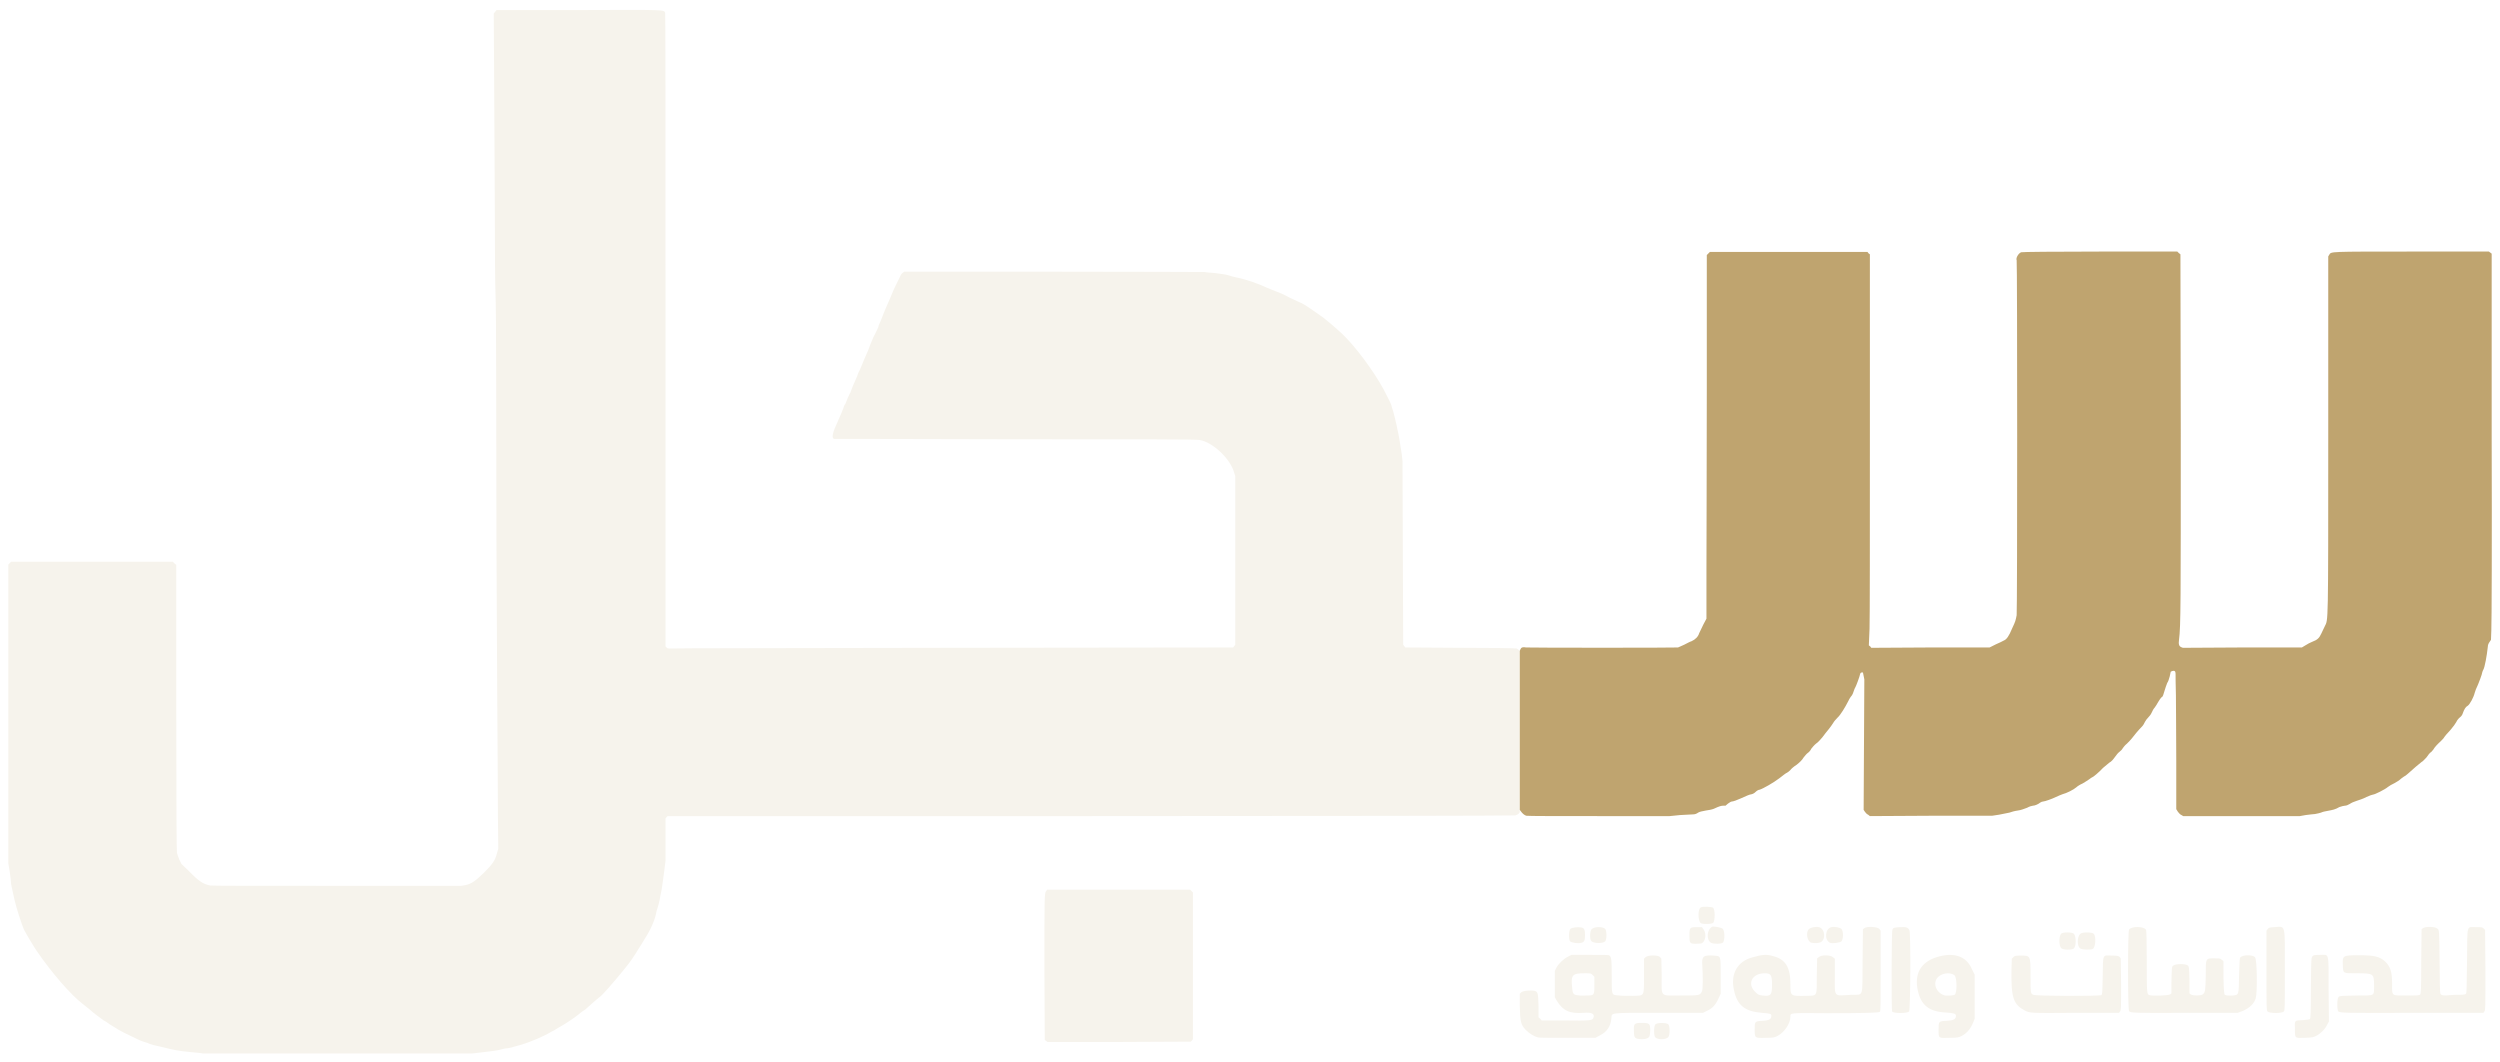
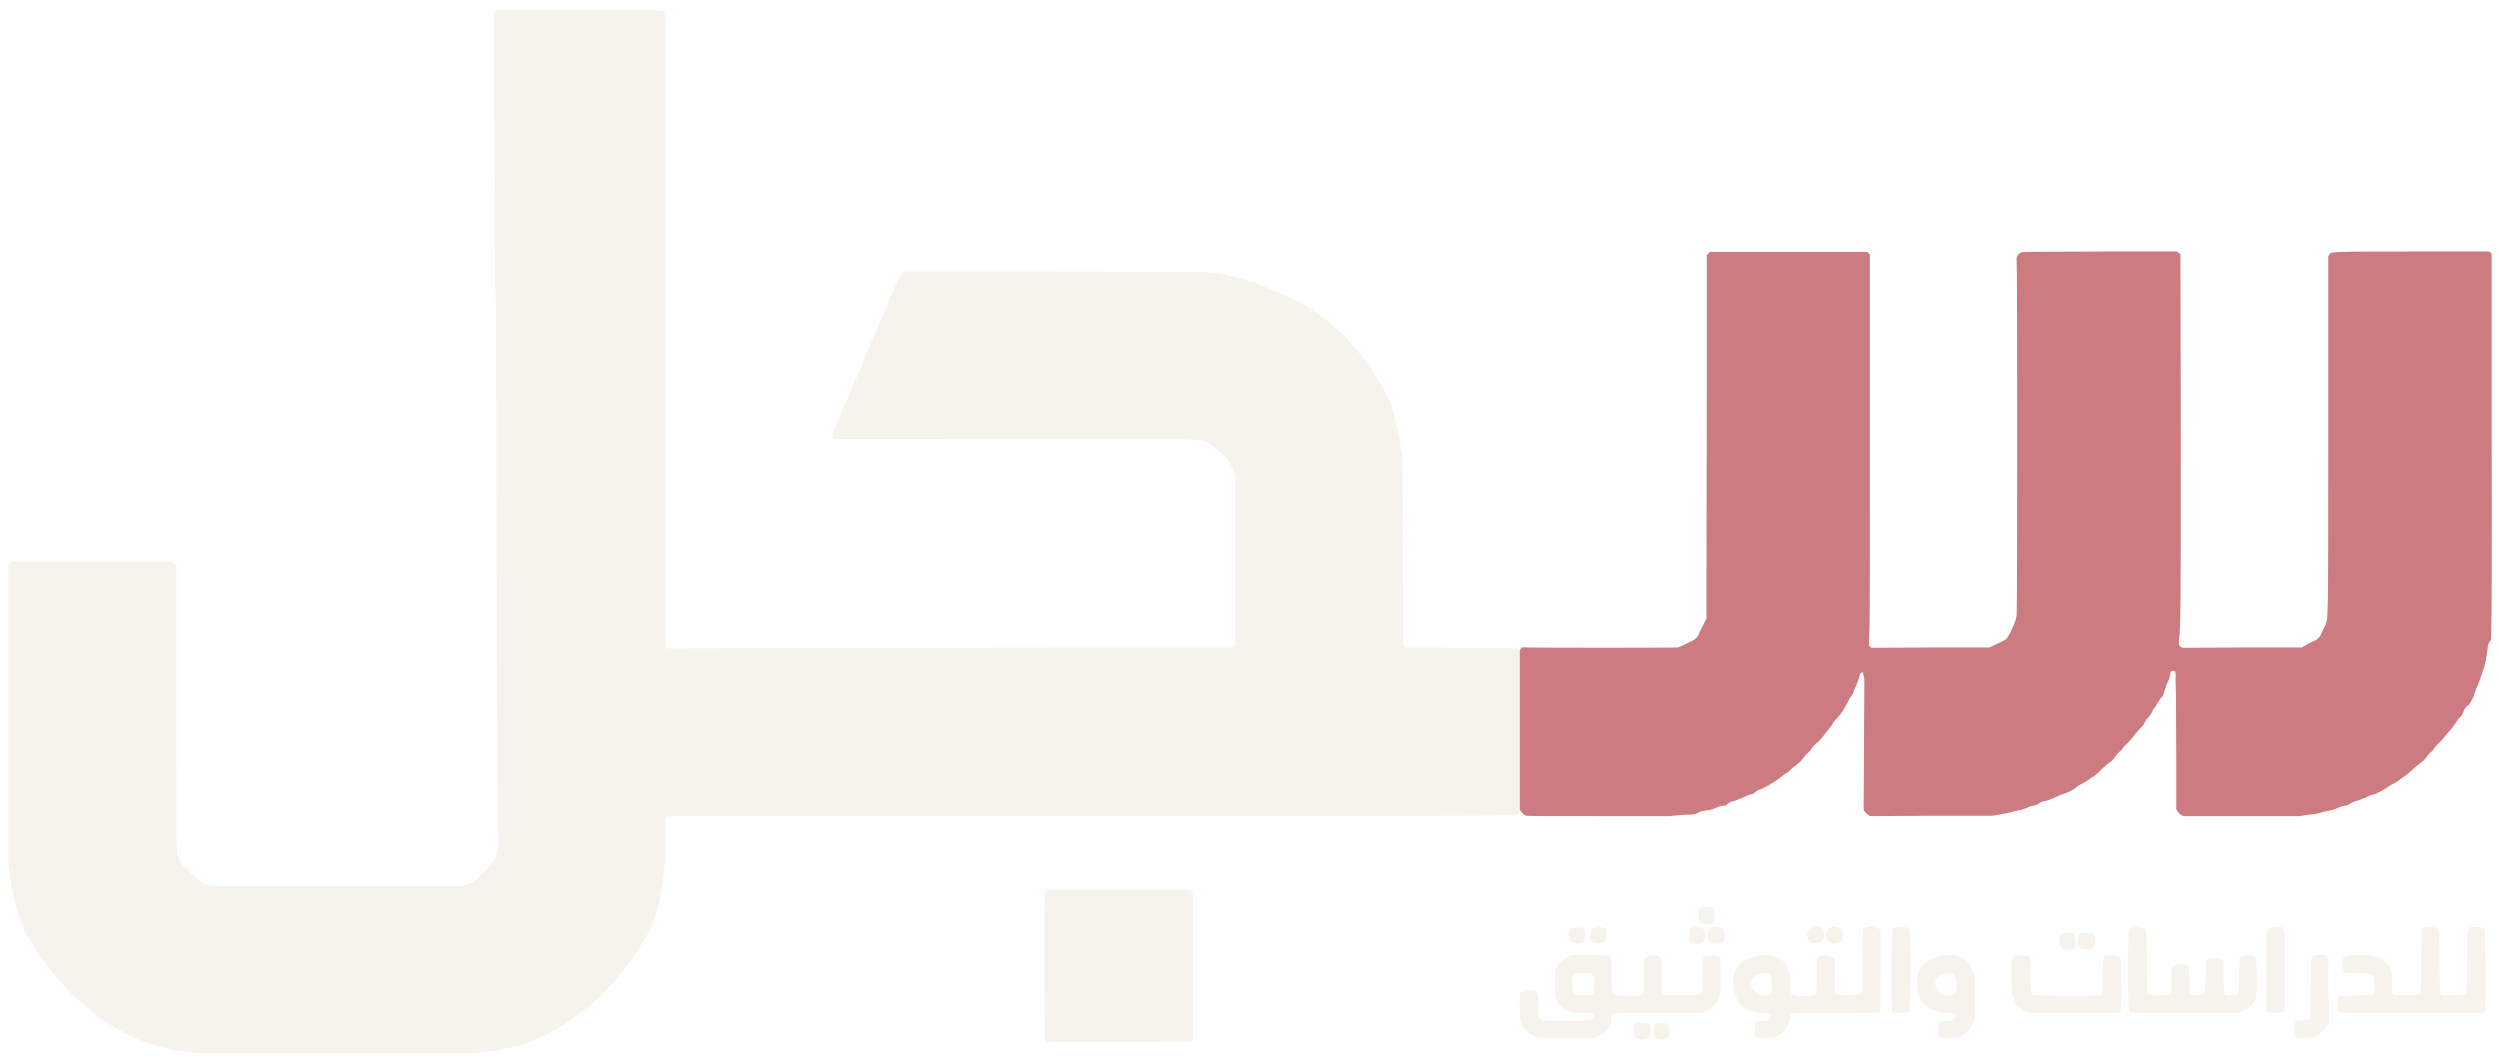
<svg xmlns="http://www.w3.org/2000/svg" viewBox="19 16 720.5 306" role="img" aria-label="مركز سجل للدراسات والتوثيق">
  <path fill="#F6F3EC" fill-rule="evenodd" d="M158.6 319.2C160.5 319.0 162.6 318.7 163.2 318.5C163.9 318.3 164.8 318.1 165.3 318.1C165.8 318.0 166.6 317.9 167.0 317.7C167.4 317.6 168.4 317.3 169.2 317.1C171.6 316.4 175.9 314.6 177.8 313.4C178.1 313.3 179.0 312.8 179.9 312.2C181.7 311.2 183.6 310.0 185.3 308.7C185.9 308.2 186.9 307.4 187.6 307.0C188.2 306.5 189.4 305.4 190.3 304.6C191.2 303.8 192.0 303.2 192.0 303.2C192.1 303.2 193.1 302.1 194.3 300.8C196.2 298.6 197.0 297.7 199.1 295.1C200.6 293.3 202.0 291.2 203.0 289.5C203.6 288.6 204.4 287.3 204.8 286.6C206.5 284.0 207.7 281.2 208.1 279.2C208.1 278.9 208.3 278.2 208.5 277.7C208.7 277.2 208.9 276.2 209.1 275.4C209.2 274.7 209.5 273.3 209.7 272.3C209.8 271.4 210.2 269.1 210.4 267.3L210.8 264.1L210.8 258.0L210.8 251.9L211.1 251.5L211.4 251.2L333.2 251.2C400.7 251.2 455.2 251.1 455.7 251.0C456.1 250.9 456.5 250.7 456.7 250.5L457.0 250.1L457.0 226.8L457.0 203.5L456.7 203.3C456.5 203.2 456.3 203.0 456.1 202.9C455.9 202.8 448.7 202.7 439.9 202.7L424.0 202.6L423.7 202.2L423.4 201.8L423.3 175.4L423.2 148.9L423.0 147.0C422.6 144.1 422.0 140.7 421.7 139.6C421.6 139.0 421.4 138.0 421.2 137.3C421.1 136.6 420.7 135.4 420.5 134.5C420.2 133.7 420.0 132.9 420.0 132.8C420.0 132.6 419.1 130.8 417.8 128.3C415.0 123.1 409.7 115.9 405.8 112.2C404.3 110.8 400.5 107.5 399.6 107.0C399.3 106.8 398.4 106.1 397.6 105.6C395.8 104.3 394.0 103.2 393.5 103.1C393.3 103.0 392.0 102.4 390.5 101.7C389.1 100.9 387.4 100.2 386.8 100.0C386.2 99.8 385.1 99.3 384.3 99.0C381.8 97.8 378.1 96.5 375.5 96.0C374.6 95.8 373.4 95.5 372.9 95.3C372.3 95.1 370.6 94.9 369.2 94.7C367.8 94.6 366.5 94.5 366.3 94.4C366.2 94.4 346.6 94.3 322.8 94.3L279.6 94.3L279.2 94.6C278.9 94.8 278.6 95.2 278.5 95.5C277.3 97.9 276.3 100.0 276.1 100.6C275.8 101.3 275.3 102.6 274.2 105.0C273.9 105.8 273.4 106.9 273.2 107.5C273.0 108.0 272.7 108.8 272.5 109.2C272.3 109.5 272.2 109.9 272.2 110.0C272.2 110.1 272.0 110.7 271.7 111.2C271.5 111.7 271.0 112.6 270.7 113.2C270.4 113.9 270.1 114.7 269.9 115.1C269.7 115.8 268.8 118.0 268.4 118.8C268.3 119.1 267.8 120.1 267.4 121.2C267.0 122.2 266.6 123.1 266.5 123.2C266.4 123.3 266.2 123.9 266.0 124.5C265.7 125.1 265.3 126.2 264.9 127.0C264.6 127.8 264.2 128.7 264.1 129.1C263.9 129.4 263.7 129.9 263.6 130.1C263.4 130.4 263.2 131.0 263.0 131.5C262.8 132.0 262.6 132.6 262.4 132.7C262.3 132.9 262.1 133.4 262.0 133.8C261.7 134.5 261.4 135.4 259.9 138.7C258.8 141.1 258.7 142.5 259.5 142.5C259.6 142.5 283.1 142.5 311.6 142.6C350.0 142.6 363.7 142.6 364.7 142.8C368.5 143.4 373.7 148.3 374.7 152.3L375.0 153.2L375.0 177.5L375.0 201.8L374.7 202.2L374.4 202.6L293.5 202.7C249.0 202.8 212.3 202.8 211.9 202.9C211.5 202.9 211.2 202.8 211.1 202.6L210.8 202.3L210.8 111.2C210.8 47.3 210.8 20.1 210.7 19.7C210.3 18.8 211.3 18.8 185.9 18.9L162.1 18.9L161.7 19.4L161.3 19.9L161.4 36.8C161.5 46.1 161.5 63.5 161.6 75.5C161.6 88.5 161.7 98.5 161.8 100.5C161.9 102.6 162.0 111.5 162.0 125.8C162.0 155.1 162.1 186.9 162.3 217.0C162.4 230.5 162.5 245.9 162.5 251.1L162.6 260.6L162.2 262.0C161.7 263.9 161.1 264.9 158.5 267.5C155.9 270.0 154.9 270.7 153.1 271.1L151.9 271.3L116.2 271.3C91.2 271.3 80.3 271.3 79.6 271.2C77.5 270.8 76.2 269.9 73.4 267.0L71.3 265.0L70.7 263.8C70.4 263.1 70.1 262.2 70.0 261.8C69.9 261.3 69.8 249.3 69.8 220.0L69.8 178.8L69.3 178.4L68.8 177.9L45.5 177.9L22.2 177.9L21.8 178.3L21.4 178.7L21.4 221.7L21.4 264.8L21.8 267.2C22.0 268.6 22.2 270.2 22.2 270.8C22.3 271.3 22.5 272.2 22.6 272.7C22.7 273.2 23.0 274.4 23.2 275.4C23.6 277.3 25.3 282.6 25.9 283.9C26.5 285.1 28.9 289.1 29.6 290.1C34.0 296.5 39.5 302.8 42.8 305.3C43.3 305.7 44.2 306.4 44.8 306.9C46.0 308.0 48.2 309.6 48.9 310.1C49.2 310.2 50.0 310.7 50.6 311.2C51.3 311.6 52.4 312.3 53.2 312.8C54.5 313.5 55.0 313.8 58.2 315.3C59.0 315.7 59.9 316.1 60.3 316.2C60.7 316.3 61.3 316.5 61.6 316.6C61.9 316.8 62.6 317.0 63.3 317.2C64.0 317.4 65.2 317.6 65.9 317.8C69.0 318.6 70.6 318.9 73.8 319.2C75.7 319.4 77.3 319.5 77.3 319.6C77.4 319.6 94.9 319.6 116.3 319.6L155.2 319.6L158.6 319.2ZM362.5 315.9L362.8 315.5L362.8 294.3L362.8 273.2L362.4 272.8L362.0 272.4L341.4 272.4L320.8 272.4L320.5 272.8C320.0 273.4 320.0 274.1 320.0 295.3L320.1 315.7L320.5 316.0L320.9 316.3L341.5 316.3L362.2 316.2L362.5 315.9Z" />
-   <path fill="#BFA46F" fill-rule="evenodd" d="M503.2 250.9C504.9 250.8 506.5 250.7 507.0 250.7C507.5 250.7 508.0 250.5 508.4 250.2C508.9 249.9 509.6 249.8 510.6 249.6C511.4 249.5 512.4 249.3 512.9 249.1C514.6 248.3 515.1 248.2 515.7 248.2L516.3 248.2L517.0 247.6C517.4 247.3 517.9 247.0 518.1 247.0C518.5 247.0 519.6 246.6 520.7 246.1C522.5 245.3 523.1 245.0 523.8 244.9C524.2 244.8 524.6 244.6 525.0 244.2C525.3 243.9 525.8 243.6 526.1 243.6C527.1 243.3 530.1 241.6 531.8 240.3C532.7 239.6 533.7 238.8 534.0 238.7C534.4 238.5 534.8 238.1 535.0 237.9C535.2 237.6 536.0 236.9 536.8 236.4C537.7 235.7 538.4 235.0 538.8 234.3C539.2 233.8 539.7 233.2 540.0 233.0C540.3 232.8 540.8 232.3 541.0 231.8C541.3 231.4 541.9 230.7 542.4 230.3C542.9 230.0 543.7 229.1 544.2 228.5C544.7 227.8 545.5 226.8 546.0 226.2C546.4 225.7 547.0 224.9 547.3 224.4C547.5 224.0 548.1 223.3 548.6 222.8C549.4 222.1 550.8 219.8 551.6 218.2C551.8 217.7 552.2 217.1 552.4 216.8C552.7 216.5 553.0 216.0 553.2 215.3C553.4 214.7 553.6 214.2 553.7 214.1C553.9 213.8 555.0 210.9 555.1 210.2C555.2 209.9 555.4 209.8 555.6 209.8L555.9 209.8L556.1 210.8L556.3 211.8L556.2 230.6L556.1 249.4L556.5 250.0C556.7 250.3 557.1 250.7 557.4 250.8L557.9 251.2L575.5 251.1L593.1 251.1L595.1 250.8C596.2 250.6 597.5 250.3 598.1 250.2C598.6 250.0 599.7 249.7 600.5 249.6C601.4 249.5 602.4 249.1 603.2 248.8C603.9 248.4 604.7 248.2 604.9 248.2C605.4 248.2 606.4 247.8 607.0 247.3C607.3 247.1 607.6 247.0 607.8 247.0C608.3 247.0 610.5 246.2 611.5 245.7C612.1 245.4 612.9 245.1 613.4 244.9C614.6 244.6 616.6 243.6 617.4 242.9C617.7 242.6 618.5 242.1 619.2 241.8C619.8 241.5 620.6 240.9 621.1 240.6C621.5 240.3 621.9 240.0 622.0 240.0C622.2 240.0 623.9 238.6 625.1 237.3C625.7 236.8 626.5 236.1 626.9 235.8C627.5 235.5 628.0 234.9 628.5 234.2C628.9 233.6 629.5 232.9 629.8 232.7C630.2 232.4 630.6 232.0 630.8 231.6C631.0 231.3 631.5 230.7 632.0 230.3C632.4 229.9 633.1 229.2 633.4 228.8C633.9 228.1 635.4 226.3 636.4 225.3C636.7 225.0 637.0 224.4 637.2 224.0C637.4 223.6 637.8 223.1 638.1 222.8C638.4 222.5 638.9 221.9 639.1 221.4C639.3 220.9 639.7 220.2 640.0 219.9C640.2 219.6 640.7 218.9 641.0 218.3C641.3 217.8 641.7 217.2 641.9 217.0C642.2 216.9 642.4 216.5 642.5 216.1C643.0 214.5 643.4 213.2 643.6 212.8C643.8 212.6 644.1 211.8 644.3 211.0L644.6 209.6L645.0 209.4C645.7 209.2 646.0 209.4 646.0 210.2C646.0 210.6 646.0 213.4 646.1 216.4C646.1 219.4 646.2 228.1 646.2 235.6L646.2 249.2L646.7 250.0C647.0 250.4 647.4 250.8 647.7 250.9L648.2 251.2L665.0 251.2L681.8 251.2L683.5 250.9C684.5 250.8 685.7 250.6 686.2 250.6C686.8 250.5 687.6 250.3 687.9 250.2C688.3 250.0 689.1 249.8 689.8 249.7C691.4 249.4 692.0 249.3 693.2 248.6C693.8 248.4 694.5 248.2 694.8 248.2C695.2 248.2 695.7 248.0 696.2 247.7C696.6 247.4 697.5 247.0 698.2 246.8C698.8 246.6 700.1 246.2 701.0 245.7C701.9 245.3 702.7 245.0 702.9 245.0C703.4 245.0 706.4 243.5 707.2 242.8C707.6 242.5 708.4 242.0 709.1 241.7C709.7 241.4 710.6 240.8 711.0 240.4C711.5 240.0 712.0 239.7 712.0 239.7C712.2 239.7 713.4 238.6 715.2 237.0C715.9 236.4 716.7 235.8 716.9 235.6C717.2 235.5 717.8 234.8 718.3 234.3C718.7 233.7 719.3 232.9 719.7 232.7C720.0 232.4 720.5 231.8 720.7 231.4C721.0 231.0 721.5 230.5 721.8 230.2C722.2 229.9 722.8 229.2 723.2 228.8C723.5 228.3 724.4 227.2 725.2 226.4C725.9 225.6 726.7 224.5 726.9 224.1C727.1 223.6 727.6 223.0 728.0 222.7C728.4 222.4 728.7 221.9 728.8 221.5C729.2 220.4 729.6 219.7 730.2 219.4C730.8 219.0 731.9 217.0 732.2 215.7C732.3 215.3 732.7 214.2 733.2 213.2C733.6 212.2 734.1 210.9 734.2 210.5C734.3 210.0 734.5 209.3 734.7 209.0C735.1 208.3 735.7 205.1 736.0 202.3C736.0 201.9 736.2 201.4 736.5 201.0L736.9 200.4L737.0 197.7C737.1 196.2 737.2 171.1 737.1 142.0L737.1 89.1L736.7 88.8L736.3 88.5L713.8 88.5C690.0 88.5 690.9 88.5 690.3 89.4L690.0 89.9L690.0 141.4C690.0 197.3 690.0 194.4 689.0 196.5C688.7 197.2 688.2 198.1 688.0 198.6C687.4 199.9 686.9 200.4 685.3 201.0C684.8 201.2 684.0 201.6 683.4 202.0L682.4 202.6L665.3 202.6L648.1 202.7L647.6 202.5C647.0 202.2 646.8 201.7 647.0 200.3C647.5 196.6 647.5 189.3 647.5 139.9L647.4 89.3L646.9 88.9L646.5 88.5L624.2 88.5C611.0 88.5 601.8 88.6 601.5 88.7C600.7 89.0 599.9 90.4 600.2 91.0C600.4 91.3 600.4 192.0 600.2 193.3C599.9 194.8 599.9 195.0 598.9 197.1C598.0 199.3 597.3 200.3 596.5 200.6C596.2 200.8 595.1 201.3 594.2 201.7L592.4 202.6L575.4 202.6L558.3 202.7L558.0 202.3L557.6 202.0L557.8 197.2C557.9 194.6 557.9 169.2 557.9 140.9L557.9 89.3L557.5 89.0L557.2 88.6L534.5 88.6L511.8 88.6L511.4 89.0L510.9 89.5L510.9 128.0C510.9 149.1 510.8 172.7 510.8 180.3L510.8 194.3L509.9 196.0C509.4 197.0 508.9 198.1 508.7 198.5C508.4 199.5 507.6 200.3 506.5 200.8C506.1 200.9 505.2 201.4 504.4 201.8C503.7 202.1 502.9 202.5 502.6 202.6C502.0 202.7 459.7 202.7 458.8 202.6C457.9 202.4 457.4 202.6 457.2 203.1L457.0 203.6L457.0 226.5L457.0 249.4L457.3 249.8C457.7 250.4 458.4 251.0 458.9 251.1C459.1 251.2 468.5 251.2 479.8 251.2L500.2 251.2L503.2 250.9Z" />
+   <path fill="#CC7C81" fill-rule="evenodd" d="M503.2 250.9C504.9 250.8 506.5 250.7 507.0 250.7C507.5 250.7 508.0 250.5 508.4 250.2C508.9 249.9 509.6 249.8 510.6 249.6C511.4 249.5 512.4 249.3 512.9 249.1C514.6 248.3 515.1 248.2 515.7 248.2L516.3 248.2L517.0 247.6C517.4 247.3 517.9 247.0 518.1 247.0C518.5 247.0 519.6 246.6 520.7 246.1C522.5 245.3 523.1 245.0 523.8 244.9C524.2 244.8 524.6 244.6 525.0 244.2C525.3 243.9 525.8 243.6 526.1 243.6C527.1 243.3 530.1 241.6 531.8 240.3C532.7 239.6 533.7 238.8 534.0 238.7C534.4 238.5 534.8 238.1 535.0 237.9C535.2 237.6 536.0 236.9 536.8 236.4C537.7 235.7 538.4 235.0 538.8 234.3C539.2 233.8 539.7 233.2 540.0 233.0C540.3 232.8 540.8 232.3 541.0 231.8C541.3 231.4 541.9 230.7 542.4 230.3C542.9 230.0 543.7 229.1 544.2 228.5C544.7 227.8 545.5 226.8 546.0 226.2C546.4 225.7 547.0 224.9 547.3 224.4C547.5 224.0 548.1 223.3 548.6 222.8C549.4 222.1 550.8 219.8 551.6 218.2C551.8 217.7 552.2 217.1 552.4 216.8C552.7 216.5 553.0 216.0 553.2 215.3C553.4 214.7 553.6 214.2 553.7 214.1C553.9 213.8 555.0 210.9 555.1 210.2C555.2 209.9 555.4 209.8 555.6 209.8L555.9 209.8L556.1 210.8L556.3 211.8L556.2 230.6L556.1 249.4L556.5 250.0C556.7 250.3 557.1 250.7 557.4 250.8L557.9 251.2L575.5 251.1L593.1 251.1L595.1 250.8C596.2 250.6 597.5 250.3 598.1 250.2C598.6 250.0 599.7 249.7 600.5 249.6C601.4 249.5 602.4 249.1 603.2 248.8C603.9 248.4 604.7 248.2 604.9 248.2C605.4 248.2 606.4 247.8 607.0 247.3C607.3 247.1 607.6 247.0 607.8 247.0C608.3 247.0 610.5 246.2 611.5 245.7C612.1 245.4 612.9 245.1 613.4 244.9C614.6 244.6 616.6 243.6 617.4 242.9C617.7 242.6 618.5 242.1 619.2 241.8C619.8 241.5 620.6 240.9 621.1 240.6C621.5 240.3 621.9 240.0 622.0 240.0C622.2 240.0 623.9 238.6 625.1 237.3C625.7 236.8 626.5 236.1 626.9 235.8C627.5 235.5 628.0 234.9 628.5 234.2C628.9 233.6 629.5 232.9 629.8 232.7C630.2 232.4 630.6 232.0 630.8 231.6C631.0 231.3 631.5 230.7 632.0 230.3C632.4 229.9 633.1 229.2 633.4 228.8C633.9 228.1 635.4 226.3 636.4 225.3C636.7 225.0 637.0 224.4 637.2 224.0C637.4 223.6 637.8 223.1 638.1 222.8C638.4 222.5 638.9 221.9 639.1 221.4C639.3 220.9 639.7 220.2 640.0 219.9C640.2 219.6 640.7 218.9 641.0 218.3C641.3 217.8 641.7 217.2 641.9 217.0C642.2 216.9 642.4 216.5 642.5 216.1C643.0 214.5 643.4 213.2 643.6 212.8C643.8 212.6 644.1 211.8 644.3 211.0L644.6 209.6L645.0 209.4C645.7 209.2 646.0 209.4 646.0 210.2C646.0 210.6 646.0 213.4 646.1 216.4C646.1 219.4 646.2 228.1 646.2 235.6L646.2 249.2L646.7 250.0C647.0 250.4 647.4 250.8 647.7 250.9L648.2 251.2L665.0 251.2L681.8 251.2L683.5 250.9C684.5 250.8 685.7 250.6 686.2 250.6C686.8 250.5 687.6 250.3 687.9 250.2C688.3 250.0 689.1 249.8 689.8 249.7C691.4 249.4 692.0 249.3 693.2 248.6C693.8 248.4 694.5 248.2 694.8 248.2C695.2 248.2 695.7 248.0 696.2 247.7C696.6 247.4 697.5 247.0 698.2 246.8C698.8 246.6 700.1 246.2 701.0 245.7C701.9 245.3 702.7 245.0 702.9 245.0C703.4 245.0 706.4 243.5 707.2 242.8C707.6 242.5 708.4 242.0 709.1 241.7C709.7 241.4 710.6 240.8 711.0 240.4C711.5 240.0 712.0 239.7 712.0 239.7C712.2 239.7 713.4 238.6 715.2 237.0C715.9 236.4 716.7 235.8 716.9 235.6C717.2 235.5 717.8 234.8 718.3 234.3C718.7 233.7 719.3 232.9 719.7 232.7C720.0 232.4 720.5 231.8 720.7 231.4C721.0 231.0 721.5 230.5 721.8 230.2C722.2 229.9 722.8 229.2 723.2 228.8C723.5 228.3 724.4 227.2 725.2 226.4C725.9 225.6 726.7 224.5 726.9 224.1C727.1 223.6 727.6 223.0 728.0 222.7C728.4 222.4 728.7 221.9 728.8 221.5C729.2 220.4 729.6 219.7 730.2 219.4C730.8 219.0 731.9 217.0 732.2 215.7C732.3 215.3 732.7 214.2 733.2 213.2C733.6 212.2 734.1 210.9 734.2 210.5C734.3 210.0 734.5 209.3 734.7 209.0C735.1 208.3 735.7 205.1 736.0 202.3C736.0 201.9 736.2 201.4 736.5 201.0L736.9 200.4L737.0 197.7C737.1 196.2 737.2 171.1 737.1 142.0L737.1 89.1L736.7 88.8L736.3 88.5L713.8 88.5C690.0 88.5 690.9 88.5 690.3 89.4L690.0 89.9L690.0 141.4C690.0 197.3 690.0 194.4 689.0 196.5C688.7 197.2 688.2 198.1 688.0 198.6C687.4 199.9 686.9 200.4 685.3 201.0C684.8 201.2 684.0 201.6 683.4 202.0L682.4 202.6L665.3 202.6L648.1 202.7L647.6 202.5C647.0 202.2 646.8 201.7 647.0 200.3C647.5 196.6 647.5 189.3 647.5 139.9L647.4 89.3L646.9 88.9L646.5 88.5L624.2 88.5C611.0 88.5 601.8 88.6 601.5 88.7C600.7 89.0 599.9 90.4 600.2 91.0C600.4 91.3 600.4 192.0 600.2 193.3C599.9 194.8 599.9 195.0 598.9 197.1C598.0 199.3 597.3 200.3 596.5 200.6C596.2 200.8 595.1 201.3 594.2 201.7L592.4 202.6L575.4 202.6L558.3 202.7L558.0 202.3L557.6 202.0L557.8 197.2C557.9 194.6 557.9 169.2 557.9 140.9L557.9 89.3L557.5 89.0L557.2 88.6L534.5 88.6L511.8 88.6L511.4 89.0L510.9 89.5L510.9 128.0C510.9 149.1 510.8 172.7 510.8 180.3L510.8 194.3L509.9 196.0C509.4 197.0 508.9 198.1 508.7 198.5C508.4 199.5 507.6 200.3 506.5 200.8C506.1 200.9 505.2 201.4 504.4 201.8C503.7 202.1 502.9 202.5 502.6 202.6C502.0 202.7 459.7 202.7 458.8 202.6C457.9 202.4 457.4 202.6 457.2 203.1L457.0 203.6L457.0 226.5L457.0 249.4L457.3 249.8C457.7 250.4 458.4 251.0 458.9 251.1C459.1 251.2 468.5 251.2 479.8 251.2L500.2 251.2L503.2 250.9Z" />
  <path fill="#F6F3EC" fill-rule="evenodd" d="M493.8 315.2C494.4 314.9 494.5 314.7 494.6 313.0C494.6 311.0 494.4 310.8 492.2 310.8C490.0 310.8 489.8 311.0 489.9 313.1C489.9 315.2 490.1 315.4 492.2 315.5C492.8 315.5 493.4 315.4 493.8 315.2ZM499.8 314.9C500.3 314.3 500.3 311.7 499.8 311.2C499.3 310.7 496.6 310.7 496.1 311.2C495.6 311.7 495.6 314.4 496.0 314.9C496.6 315.7 499.1 315.7 499.8 314.9ZM480.1 314.4C482.1 313.4 483.2 311.8 483.4 309.5C483.6 307.8 482.4 307.9 497.1 307.9L509.8 307.9L511.0 307.3C512.5 306.6 513.4 305.7 514.3 303.7L514.9 302.4L514.9 297.3C514.9 291.2 515.0 291.6 512.9 291.4C509.9 291.2 509.4 291.6 509.6 294.2C509.8 297.2 509.8 301.2 509.5 301.7C508.9 302.9 508.9 302.9 503.5 302.9C497.2 302.9 497.9 303.6 497.9 297.2L497.8 292.3L497.4 291.8C496.8 291.2 493.9 291.2 493.2 291.9L492.8 292.3L492.8 297.2C492.8 303.4 493.0 302.9 489.5 303.0C488.1 303.0 486.3 303.0 485.6 302.9C483.4 302.7 483.5 303.1 483.5 297.4C483.5 292.3 483.4 291.7 482.7 291.3C482.4 291.2 480.8 291.2 477.1 291.2L471.9 291.2L470.9 291.7C469.7 292.3 468.3 293.6 467.6 294.8L467.1 295.8L467.1 299.6L467.1 303.4L467.6 304.3C469.4 307.3 471.4 308.2 475.4 307.9C477.8 307.7 478.7 308.2 478.2 309.4C477.9 310.1 477.2 310.2 470.0 310.1L463.3 310.1L462.9 309.6L462.4 309.2L462.4 305.9C462.3 302.2 462.2 301.9 461.4 301.6C460.4 301.3 457.9 301.5 457.4 302.0L457.0 302.4L457.0 305.8C457.1 310.5 457.3 311.3 458.7 312.8C459.8 313.9 461.1 314.7 462.3 315.0C462.6 315.1 466.5 315.1 470.8 315.1L478.8 315.1L480.1 314.4ZM531.2 314.6C533.2 313.6 535.0 311.0 535.0 309.0C535.0 307.9 534.6 307.9 545.5 308.0C556.4 308.0 560.4 307.9 560.8 307.6C561.0 307.3 561.0 305.6 561.0 295.7L561.0 284.2L560.6 283.7C560.1 283.1 557.0 282.9 556.3 283.5L555.9 283.8L555.8 292.9C555.7 303.8 556.2 302.6 552.6 302.7C547.3 303.0 547.8 303.6 547.8 297.3L547.8 292.3L547.3 291.9C546.6 291.2 543.9 291.1 543.1 291.9L542.7 292.2L542.6 297.2C542.6 303.4 542.8 302.9 539.6 303.0C535.0 303.1 535.0 303.1 535.0 299.8C535.0 294.7 533.6 292.4 529.8 291.5C528.2 291.0 526.8 291.1 524.1 291.9C519.8 293.0 517.7 296.6 518.7 301.2C519.6 305.7 521.8 307.5 526.8 307.9C529.4 308.1 529.5 308.2 529.5 308.8C529.5 309.7 528.9 310.1 527.0 310.2C524.7 310.3 524.7 310.4 524.7 312.7C524.7 315.2 524.7 315.2 527.9 315.1C530.1 315.1 530.4 315.0 531.2 314.6ZM584.3 314.6C585.8 313.8 586.9 312.6 587.7 310.6L588.1 309.6L588.1 303.2L588.1 296.9L587.3 295.3C585.7 291.5 582.0 290.3 577.0 291.9C572.5 293.4 570.7 296.7 571.7 301.4C572.6 305.7 575.0 307.6 579.8 307.8C582.2 308.0 582.7 308.1 582.7 308.8C582.7 309.7 582.0 310.1 580.1 310.2C577.7 310.3 577.7 310.3 577.7 312.8C577.7 315.3 577.6 315.2 580.9 315.1C583.1 315.1 583.4 315.0 584.3 314.6ZM686.6 314.5C687.9 313.8 689.1 312.6 689.7 311.3L690.2 310.4L690.1 301.1C690.1 290.1 690.3 291.2 687.7 291.2C685.7 291.2 685.4 291.3 685.2 292.2C685.1 292.5 685.0 296.5 685.0 301.1C685.0 308.2 684.9 309.5 684.7 309.7C684.6 309.8 684.0 309.9 682.7 310.0C680.2 310.1 680.3 310.0 680.4 312.6C680.4 315.3 680.3 315.2 683.4 315.1C685.4 315.0 685.6 315.0 686.6 314.5ZM569.2 307.5C569.6 307.0 569.7 285.0 569.3 284.1C568.9 283.3 568.4 283.1 566.6 283.2C564.8 283.3 564.6 283.4 564.4 283.9C564.1 284.4 564.1 307.1 564.3 307.5C564.7 308.1 568.7 308.1 569.2 307.5ZM630.0 307.5C630.3 307.1 630.3 306.8 630.3 299.6L630.2 292.2L629.9 291.8C629.5 291.5 629.3 291.4 627.6 291.4C624.9 291.3 625.1 290.8 625.0 297.3C624.9 302.2 624.9 302.5 624.6 302.8C624.1 303.1 605.9 303.1 605.0 302.7C604.2 302.4 604.2 302.1 604.2 297.2C604.2 291.3 604.2 291.4 601.3 291.4C599.7 291.4 599.6 291.5 599.2 291.9L598.8 292.3L598.7 295.8C598.6 303.6 599.3 305.5 602.5 307.2C604.0 308.0 604.0 308.0 617.6 307.9L629.7 307.9L630.0 307.5ZM665.5 307.3C667.4 306.4 668.6 305.3 669.1 303.7C669.6 302.0 669.5 292.5 668.9 291.9C668.3 291.1 665.3 291.1 664.6 292.0C664.5 292.2 664.4 293.4 664.3 297.0C664.2 302.8 664.3 302.7 662.5 302.9C661.4 303.0 660.6 302.9 660.2 302.7C660.0 302.5 659.9 301.7 659.8 297.7L659.8 293.0L659.3 292.6C658.9 292.2 658.7 292.2 657.3 292.2C654.6 292.2 654.7 292.0 654.7 297.2C654.6 301.4 654.6 302.0 653.8 302.6C653.2 303.0 651.1 303.0 650.4 302.6L650.0 302.3L650.0 298.5C649.9 294.9 649.9 294.7 649.6 294.3C648.9 293.7 646.1 293.7 645.3 294.3C644.9 294.6 644.9 294.9 644.8 299.6L644.8 302.3L644.4 302.6C643.9 302.9 639.4 303.1 638.5 302.8C637.7 302.6 637.7 302.3 637.7 293.1C637.7 287.1 637.6 284.2 637.5 284.0C636.9 282.9 633.3 282.9 632.6 283.9C632.2 284.4 632.2 306.9 632.6 307.4C632.9 307.9 633.8 308.0 649.4 307.9L663.9 307.9L665.5 307.3ZM677.2 307.5C677.5 307.2 677.5 306.5 677.5 295.8C677.5 281.9 677.8 283.0 674.5 283.2C673.1 283.3 672.9 283.3 672.6 283.7L672.2 284.2L672.2 295.7C672.2 306.5 672.2 307.3 672.5 307.5C673.1 308.1 676.7 308.1 677.2 307.5ZM735.0 307.5C735.3 307.1 735.3 306.8 735.3 295.5L735.2 284.0L734.8 283.6C734.4 283.2 734.2 283.2 732.5 283.2C729.8 283.2 730.1 282.1 730.0 293.0C729.9 300.4 729.9 302.2 729.7 302.4C729.5 302.6 729.1 302.7 727.9 302.7C727.1 302.7 725.8 302.7 725.0 302.8C723.4 303.0 722.4 302.9 722.3 302.3C722.2 302.1 722.1 298.5 722.1 294.3C722.0 283.5 722.0 284.0 721.4 283.6C720.8 283.0 717.9 283.0 717.3 283.5L716.9 283.8L716.8 293.1C716.8 301.6 716.7 302.3 716.5 302.6C716.2 302.9 715.8 302.9 712.7 302.9C708.1 302.9 708.4 303.2 708.4 299.5C708.4 296.0 707.9 294.6 706.4 293.1C704.8 291.7 703.4 291.3 698.9 291.3C694.1 291.3 694.1 291.4 694.2 294.1C694.3 296.6 694.1 296.5 698.2 296.5C703.1 296.5 703.2 296.6 703.2 300.0C703.2 303.1 703.5 302.9 698.8 302.9C693.4 303.0 693.4 303.0 693.0 303.3C692.5 303.7 692.5 307.0 692.9 307.5C693.4 307.9 694.7 308.0 714.9 307.9L734.7 307.9L735.0 307.5ZM473.5 302.8C472.5 302.7 472.2 302.3 472.1 300.7C471.7 297.0 472.1 296.5 475.6 296.5C477.5 296.5 477.5 296.5 478.0 297.0L478.5 297.5L478.5 299.8C478.5 302.9 478.5 302.9 476.1 302.9C475.1 303.0 473.9 302.9 473.5 302.8ZM526.9 302.9C525.9 302.8 525.6 302.6 525.0 302.0C522.4 299.7 523.8 296.5 527.6 296.5C529.4 296.5 529.7 297.0 529.7 299.9C529.7 302.8 529.3 303.2 526.9 302.9ZM579.6 302.9C577.3 302.4 576.0 299.8 577.2 298.0C578.2 296.5 581.0 296.0 582.3 297.1C583.0 297.7 583.1 302.3 582.3 302.7C581.9 302.9 580.4 303.0 579.6 302.9ZM616.6 289.4C617.4 288.9 617.4 285.9 616.7 285.1C616.1 284.6 613.5 284.6 613.0 285.1C612.3 286.0 612.4 288.8 613.1 289.3C613.7 289.8 616.0 289.8 616.6 289.4ZM622.1 289.5C622.9 289.2 623.2 285.9 622.4 285.1C622.0 284.7 620.0 284.6 619.0 284.9C617.6 285.2 617.4 288.7 618.6 289.4C619.2 289.7 621.4 289.8 622.1 289.5ZM509.3 287.9C510.5 287.5 510.9 285.2 510.0 283.9L509.5 283.2L508.1 283.2C506.0 283.2 505.9 283.3 505.9 285.6C505.9 287.8 506.0 288.0 507.7 288.0C508.4 288.0 509.1 287.9 509.3 287.9ZM515.6 287.6C516.1 286.9 516.1 284.3 515.5 283.7C515.2 283.3 512.8 282.9 512.4 283.1C510.9 284.0 510.7 286.8 512.1 287.7C512.8 288.1 515.2 288.1 515.6 287.6ZM474.8 287.7C475.6 287.5 475.8 287.0 475.8 285.5C475.8 284.0 475.6 283.5 474.8 283.3C473.8 283.1 472.0 283.3 471.6 283.7C471.1 284.1 471.1 286.8 471.5 287.3C472.0 287.7 473.8 288.0 474.8 287.7ZM481.6 287.3C482.1 286.8 482.1 284.2 481.6 283.7C480.9 283.0 478.5 283.0 477.7 283.8C477.2 284.3 477.1 286.6 477.6 287.2C478.2 287.9 480.9 288.0 481.6 287.3ZM543.6 287.6C545.3 286.9 545.0 283.6 543.2 283.2C542.2 283.0 540.8 283.3 540.3 283.8C539.3 284.8 539.9 287.5 541.1 287.7C542.1 287.9 543.0 287.8 543.6 287.6ZM549.7 287.3C550.3 286.6 550.3 284.4 549.7 283.7C549.2 283.3 547.8 283.0 546.8 283.2C545.0 283.6 544.7 286.9 546.4 287.7C547.1 288.0 549.2 287.7 549.7 287.3ZM512.8 281.9C513.3 281.1 513.3 278.1 512.7 277.6C512.2 277.3 509.7 277.2 509.2 277.5C508.3 277.9 508.3 281.1 509.1 282.0C509.5 282.4 512.4 282.4 512.8 281.9Z" />
</svg>
